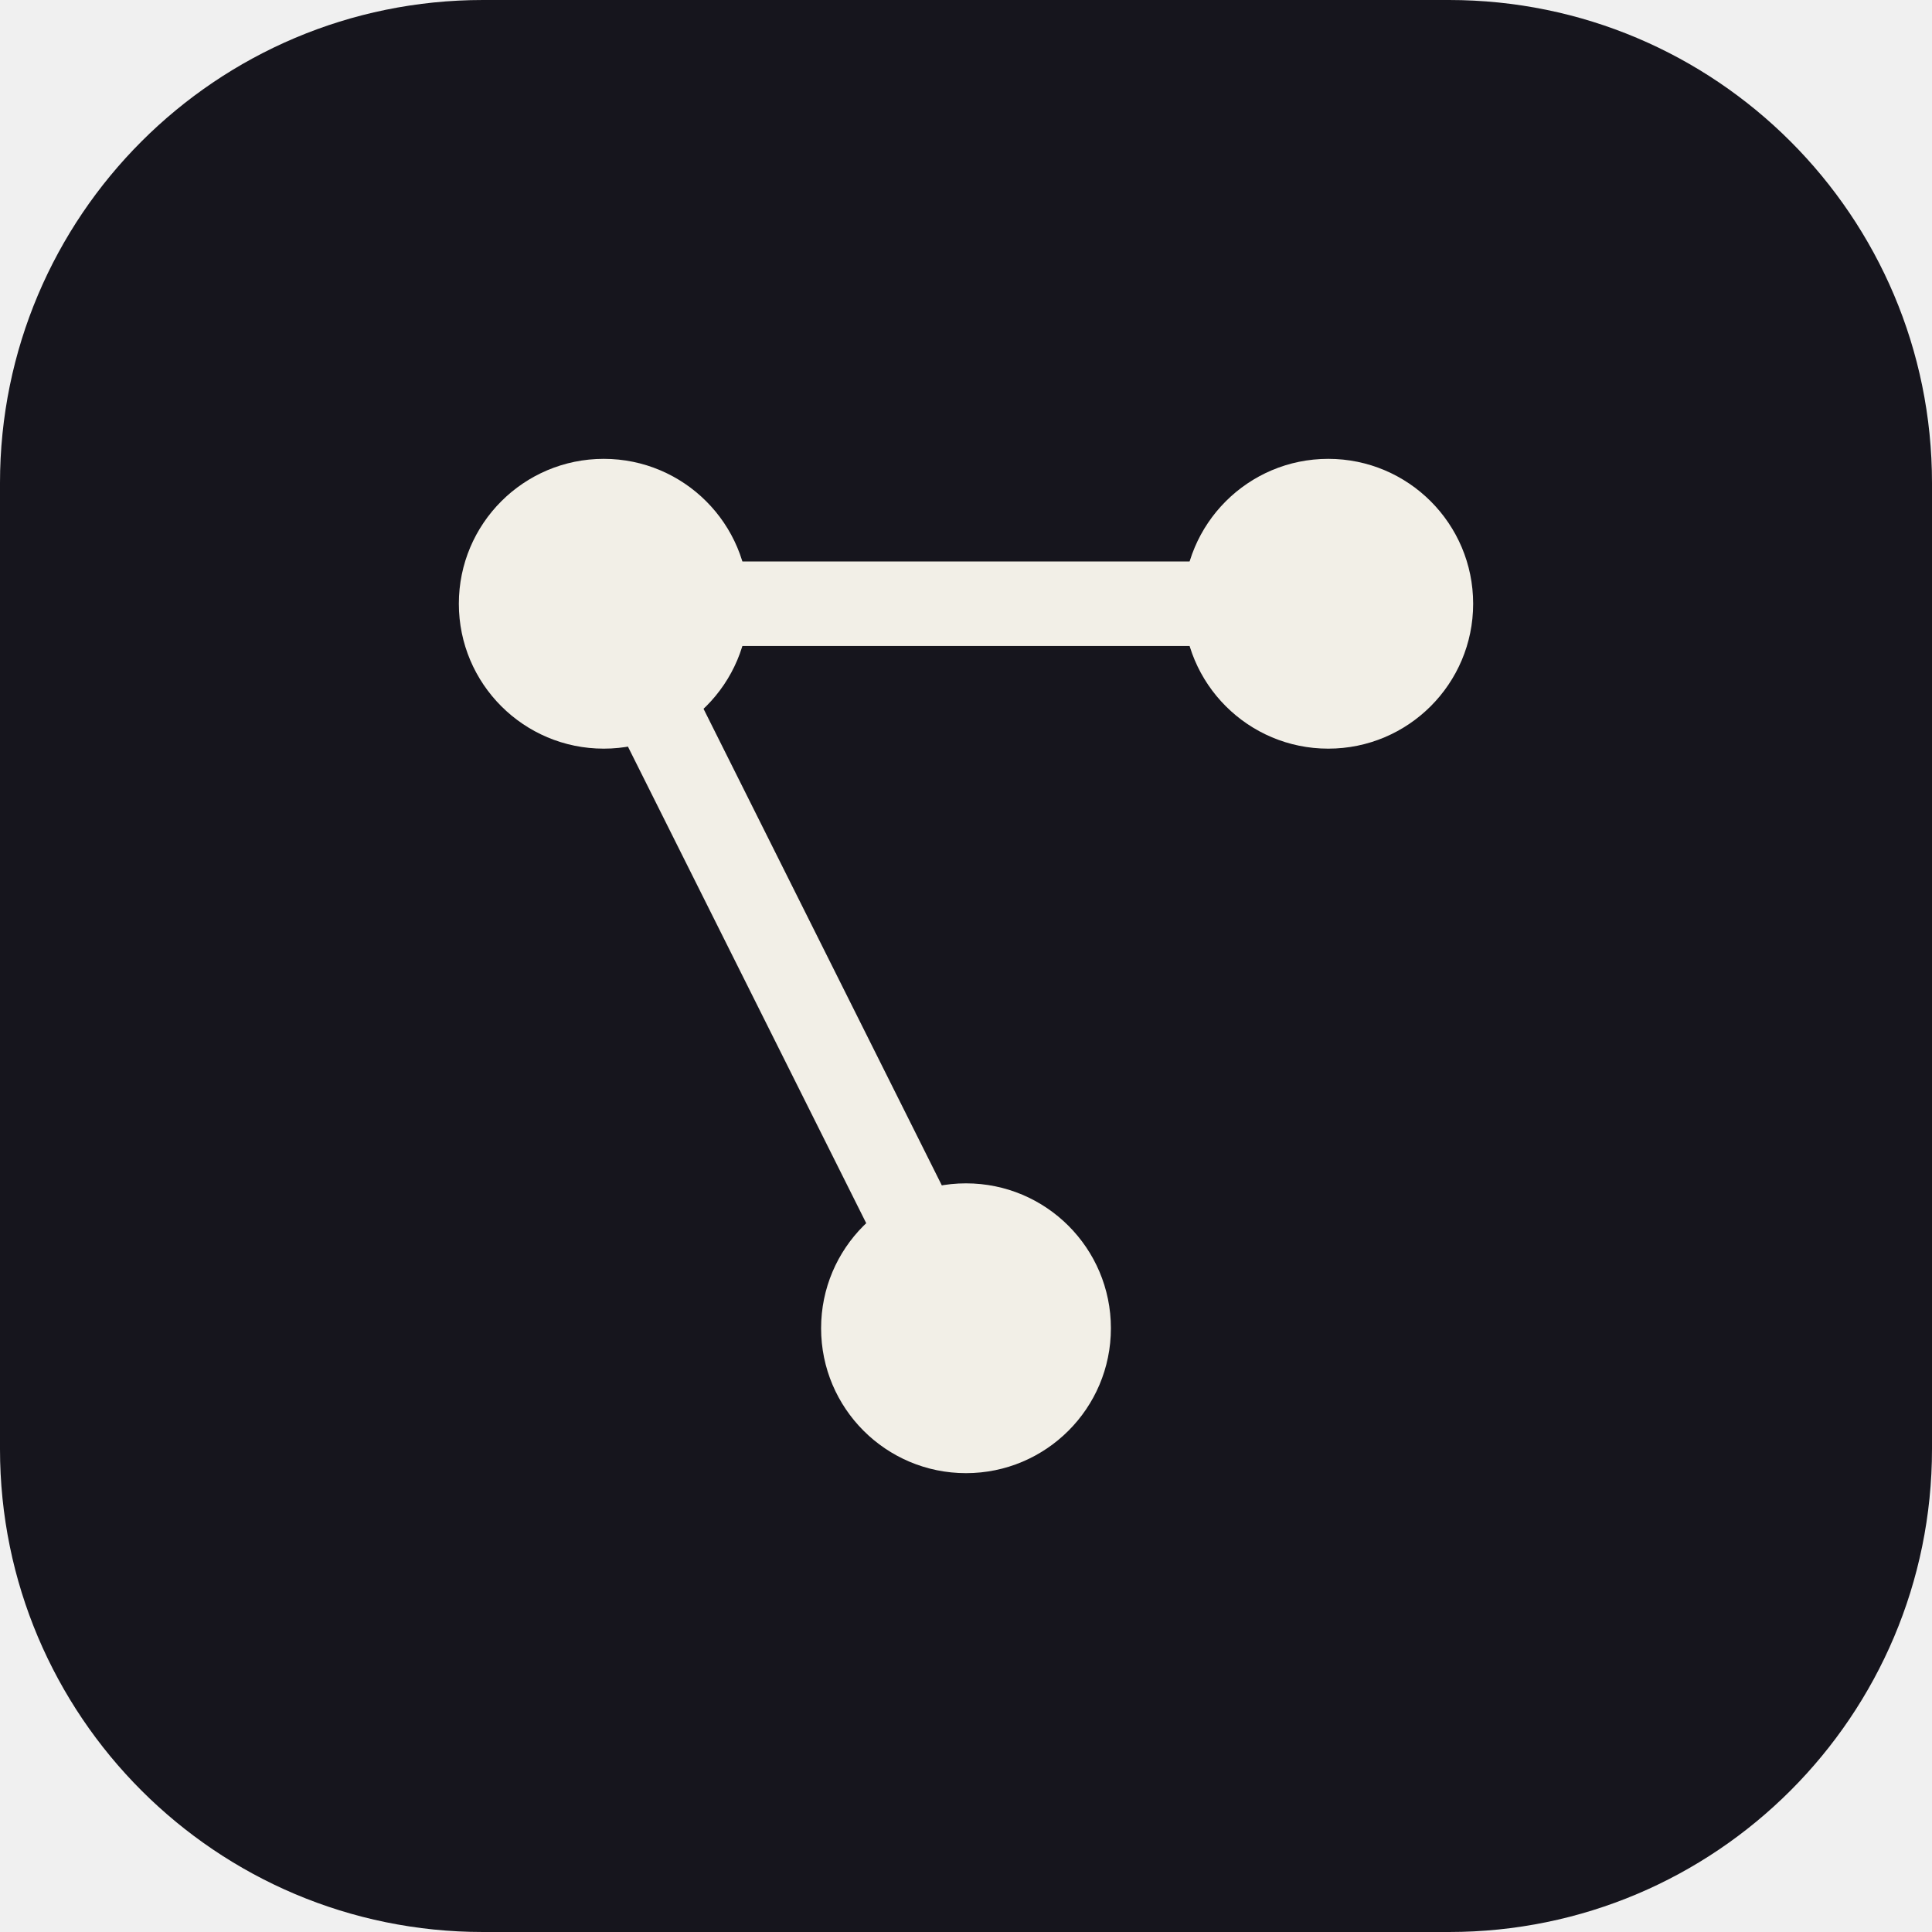
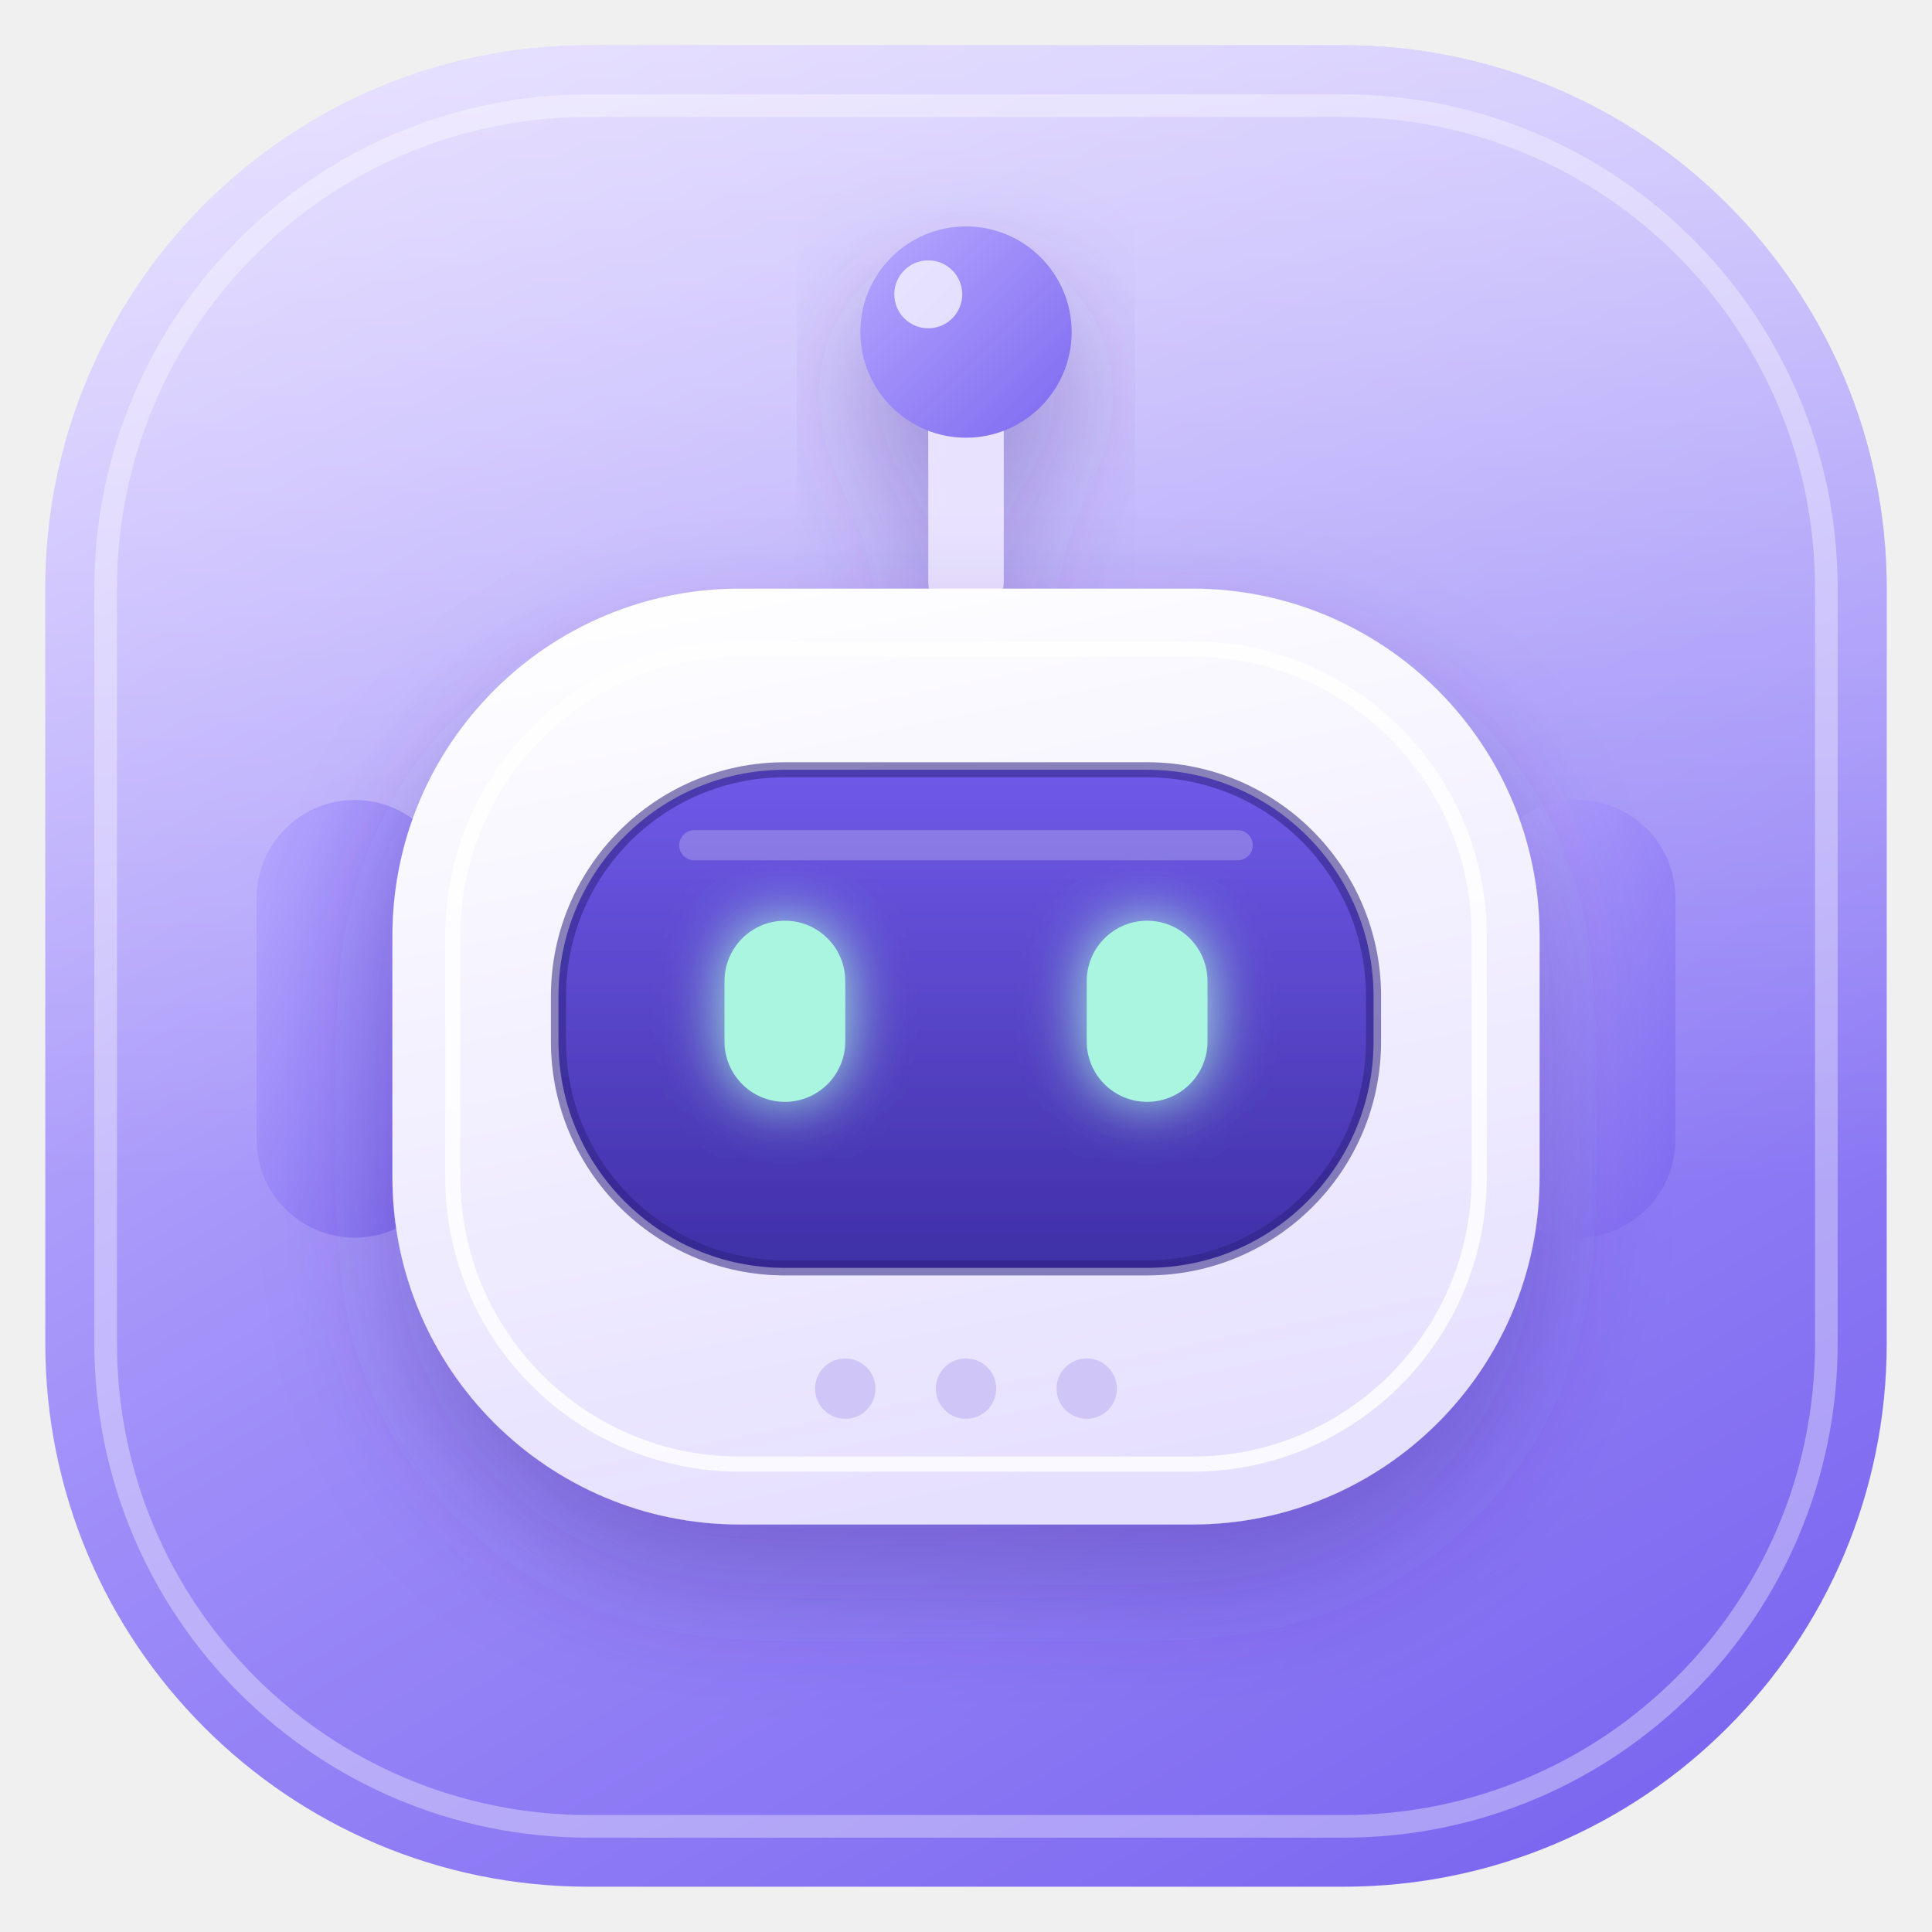
- <svg xmlns="http://www.w3.org/2000/svg" viewBox="0 0 32 32">
-   <rect width="32" height="32" rx="8" fill="#16151d" />
-   <path d="M10 10h12M10 10l6 12" fill="none" stroke="#f2efe7" stroke-width="1.4" />
-   <circle cx="10" cy="10" r="2.4" fill="#f2efe7" />
-   <circle cx="22" cy="10" r="2.4" fill="#f2efe7" />
-   <circle cx="16" cy="22" r="2.4" fill="#f2efe7" />
+ <svg xmlns="http://www.w3.org/2000/svg" viewBox="0 0 256 256" width="256" height="256" role="img" aria-label="Agentica">
+   <defs>
+     <linearGradient id="badge" x1="0.2" y1="0" x2="0.8" y2="1">
+       <stop offset="0" stop-color="#cdc0ff" />
+       <stop offset="0.55" stop-color="#9b8af8" />
+       <stop offset="1" stop-color="#7c68f0" />
+     </linearGradient>
+     <linearGradient id="badgeGloss" x1="0" y1="0" x2="0" y2="1">
+       <stop offset="0" stop-color="#ffffff" stop-opacity="0.5" />
+       <stop offset="0.62" stop-color="#ffffff" stop-opacity="0" />
+     </linearGradient>
+     <linearGradient id="head" x1="0.15" y1="0" x2="0.4" y2="1">
+       <stop offset="0" stop-color="#ffffff" />
+       <stop offset="1" stop-color="#e6e0ff" />
+     </linearGradient>
+     <linearGradient id="visor" x1="0" y1="0" x2="0" y2="1">
+       <stop offset="0" stop-color="#6f5ae8" />
+       <stop offset="1" stop-color="#3f2fa6" />
+     </linearGradient>
+     <linearGradient id="ear" x1="0" y1="0" x2="1" y2="1">
+       <stop offset="0" stop-color="#b7a8ff" />
+       <stop offset="1" stop-color="#7c68f0" />
+     </linearGradient>
+     <filter id="soft" x="-30%" y="-30%" width="160%" height="160%">
+       <feDropShadow dx="0" dy="8" stdDeviation="8" flood-color="#4a3896" flood-opacity="0.35" />
+     </filter>
+     <filter id="glow" x="-80%" y="-80%" width="260%" height="260%">
+       <feGaussianBlur stdDeviation="4" result="blur" />
+       <feMerge>
+         <feMergeNode in="blur" />
+         <feMergeNode in="SourceGraphic" />
+       </feMerge>
+     </filter>
+   </defs>
+   <rect x="6" y="6" width="244" height="244" rx="72" fill="url(#badge)" />
+   <rect x="6" y="6" width="244" height="244" rx="72" fill="url(#badgeGloss)" />
+   <rect x="14" y="14" width="228" height="228" rx="64" fill="none" stroke="#ffffff" stroke-opacity="0.35" stroke-width="3" />
+   <g filter="url(#soft)">
+     <rect x="123" y="50" width="10" height="32" rx="5" fill="#e9e3ff" />
+     <circle cx="128" cy="44" r="14" fill="url(#ear)" />
+     <circle cx="123" cy="39" r="4.5" fill="#ffffff" fill-opacity="0.72" />
+   </g>
+   <rect x="34" y="106" width="26" height="58" rx="13" fill="url(#ear)" />
+   <rect x="196" y="106" width="26" height="58" rx="13" fill="url(#ear)" />
+   <g filter="url(#soft)">
+     <rect x="52" y="78" width="152" height="124" rx="46" fill="url(#head)" />
+     <rect x="60" y="86" width="136" height="108" rx="38" fill="none" stroke="#ffffff" stroke-opacity="0.8" stroke-width="2" />
+     <rect x="74" y="102" width="108" height="66" rx="30" fill="url(#visor)" />
+     <rect x="74" y="102" width="108" height="66" rx="30" fill="none" stroke="#2f2382" stroke-opacity="0.55" stroke-width="2" />
+     <path d="M92 112h72" stroke="#ffffff" stroke-opacity="0.22" stroke-width="4" stroke-linecap="round" />
+     <g filter="url(#glow)">
+       <rect x="96" y="122" width="16" height="24" rx="8" fill="#a9f5e0" />
+       <rect x="144" y="122" width="16" height="24" rx="8" fill="#a9f5e0" />
+     </g>
+     <circle cx="112" cy="184" r="4" fill="#cfc6f7" />
+     <circle cx="128" cy="184" r="4" fill="#cfc6f7" />
+     <circle cx="144" cy="184" r="4" fill="#cfc6f7" />
+   </g>
</svg>
